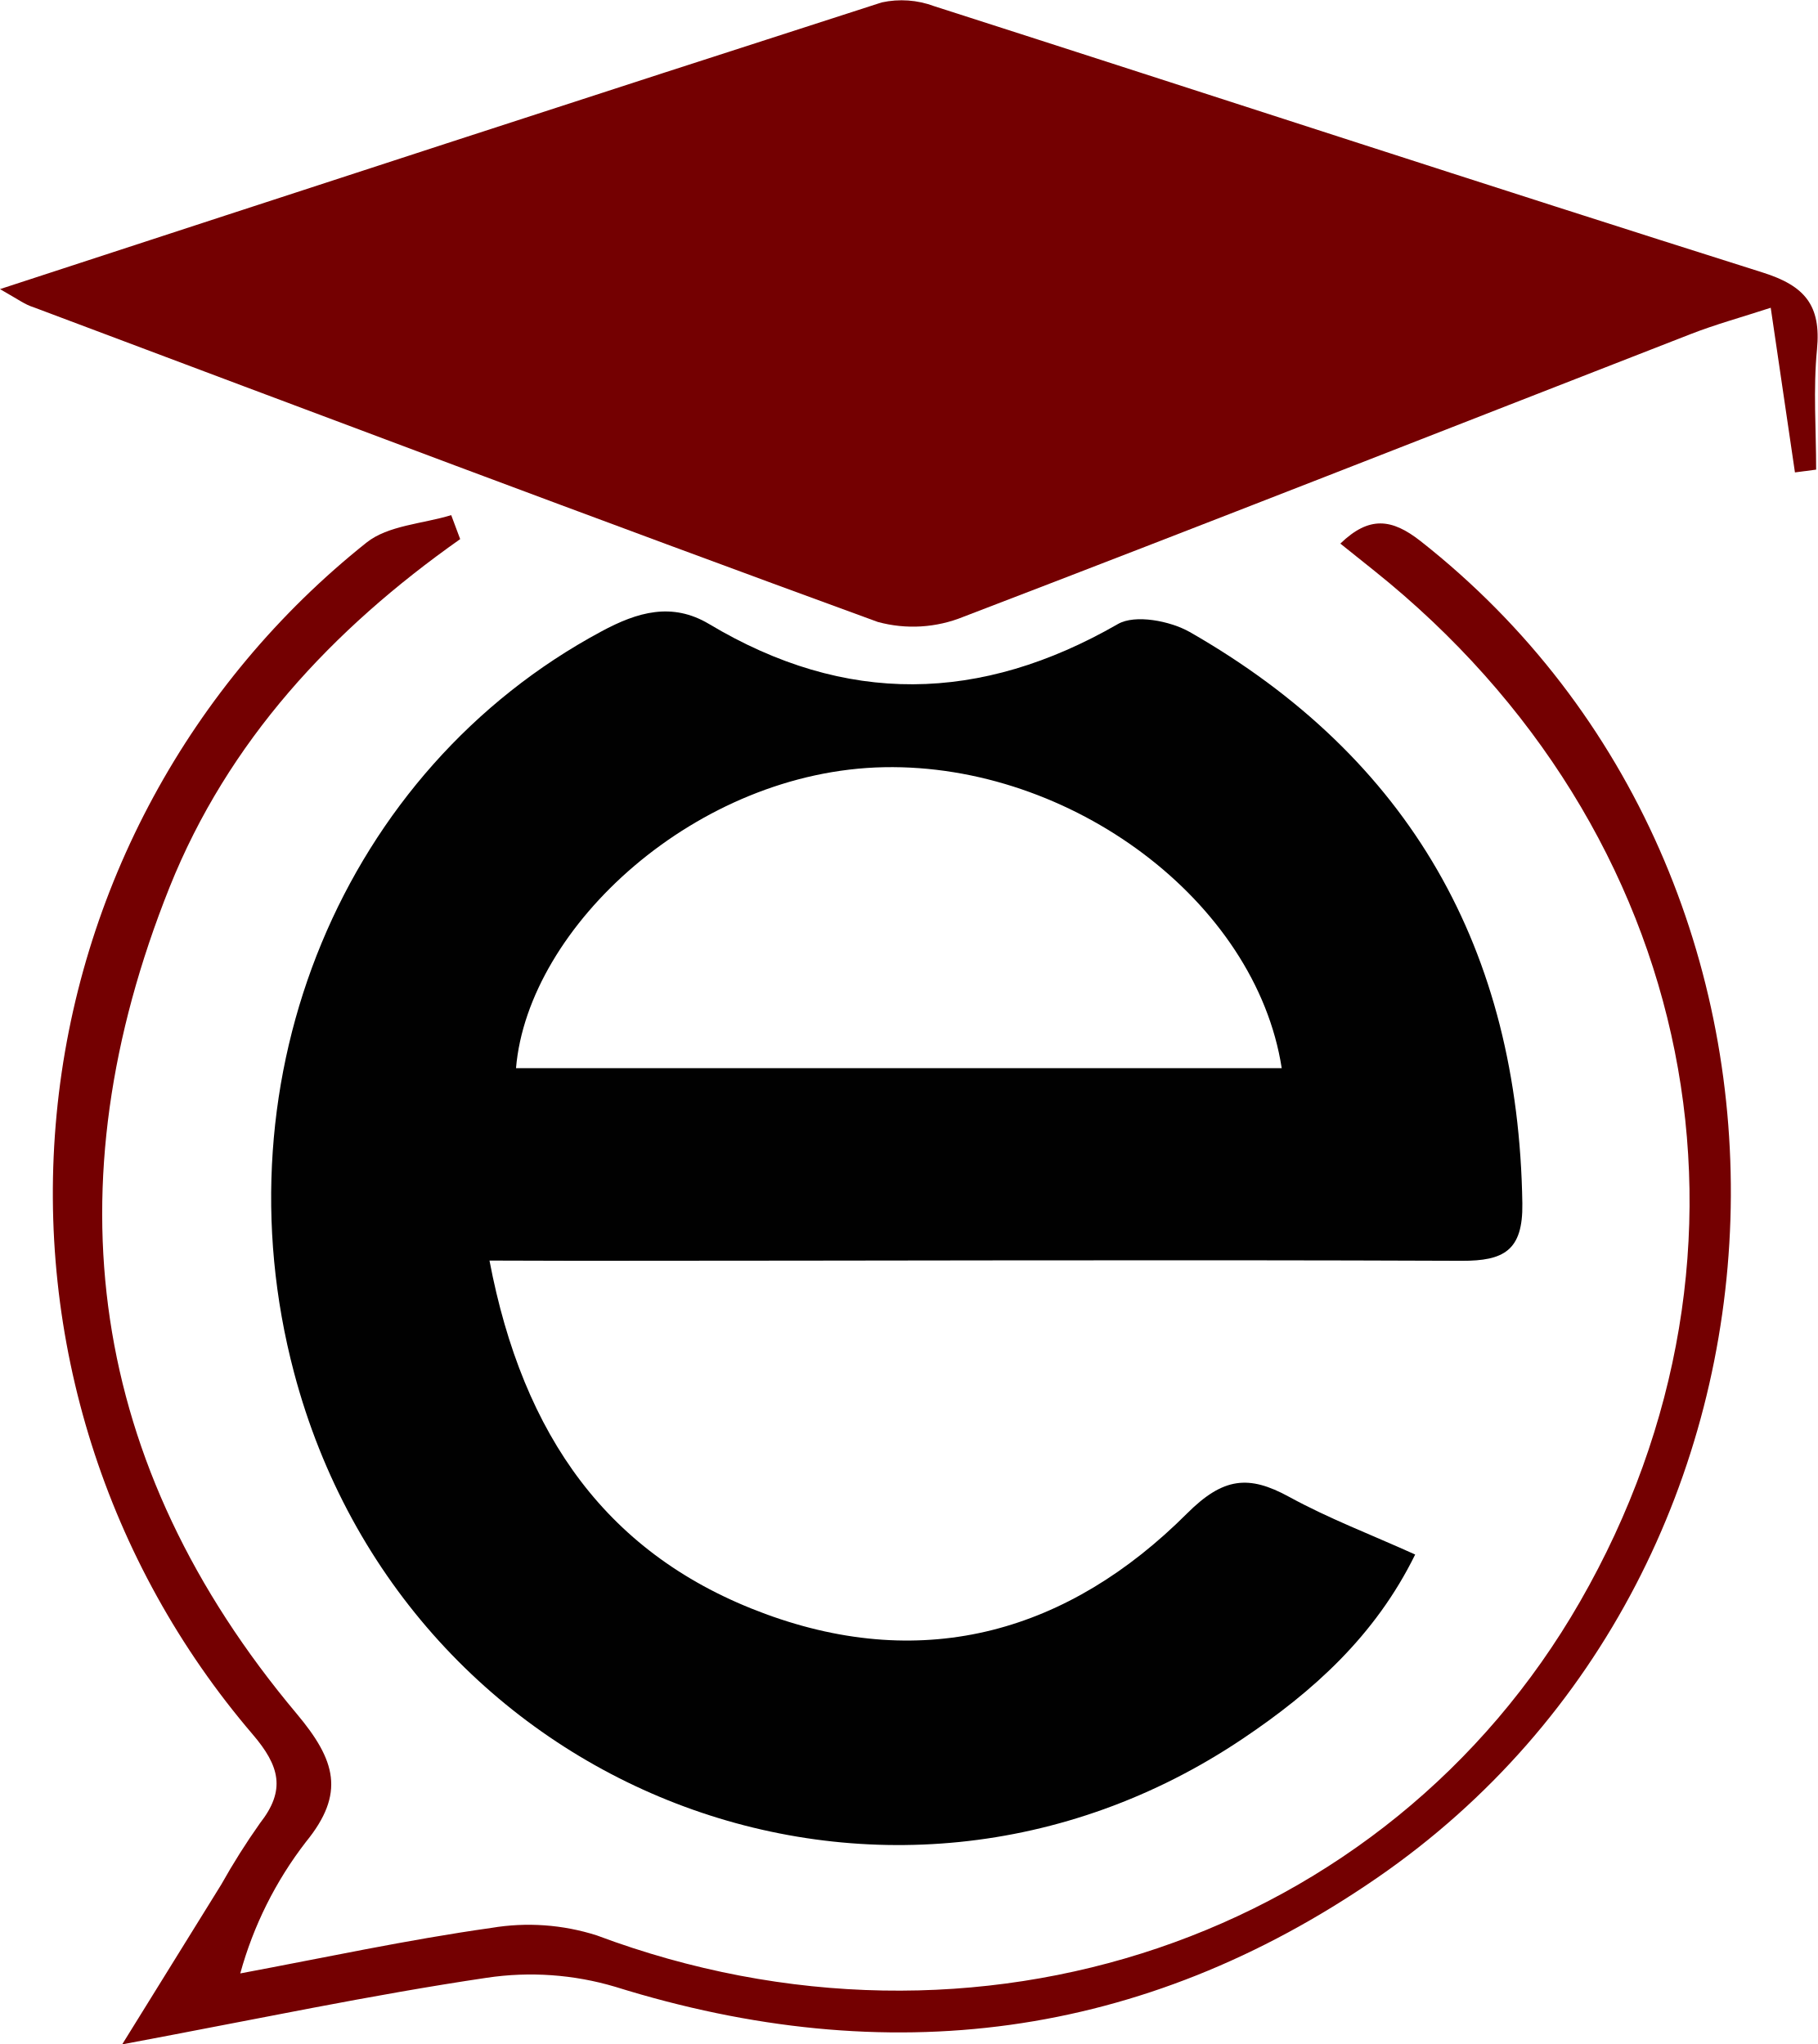
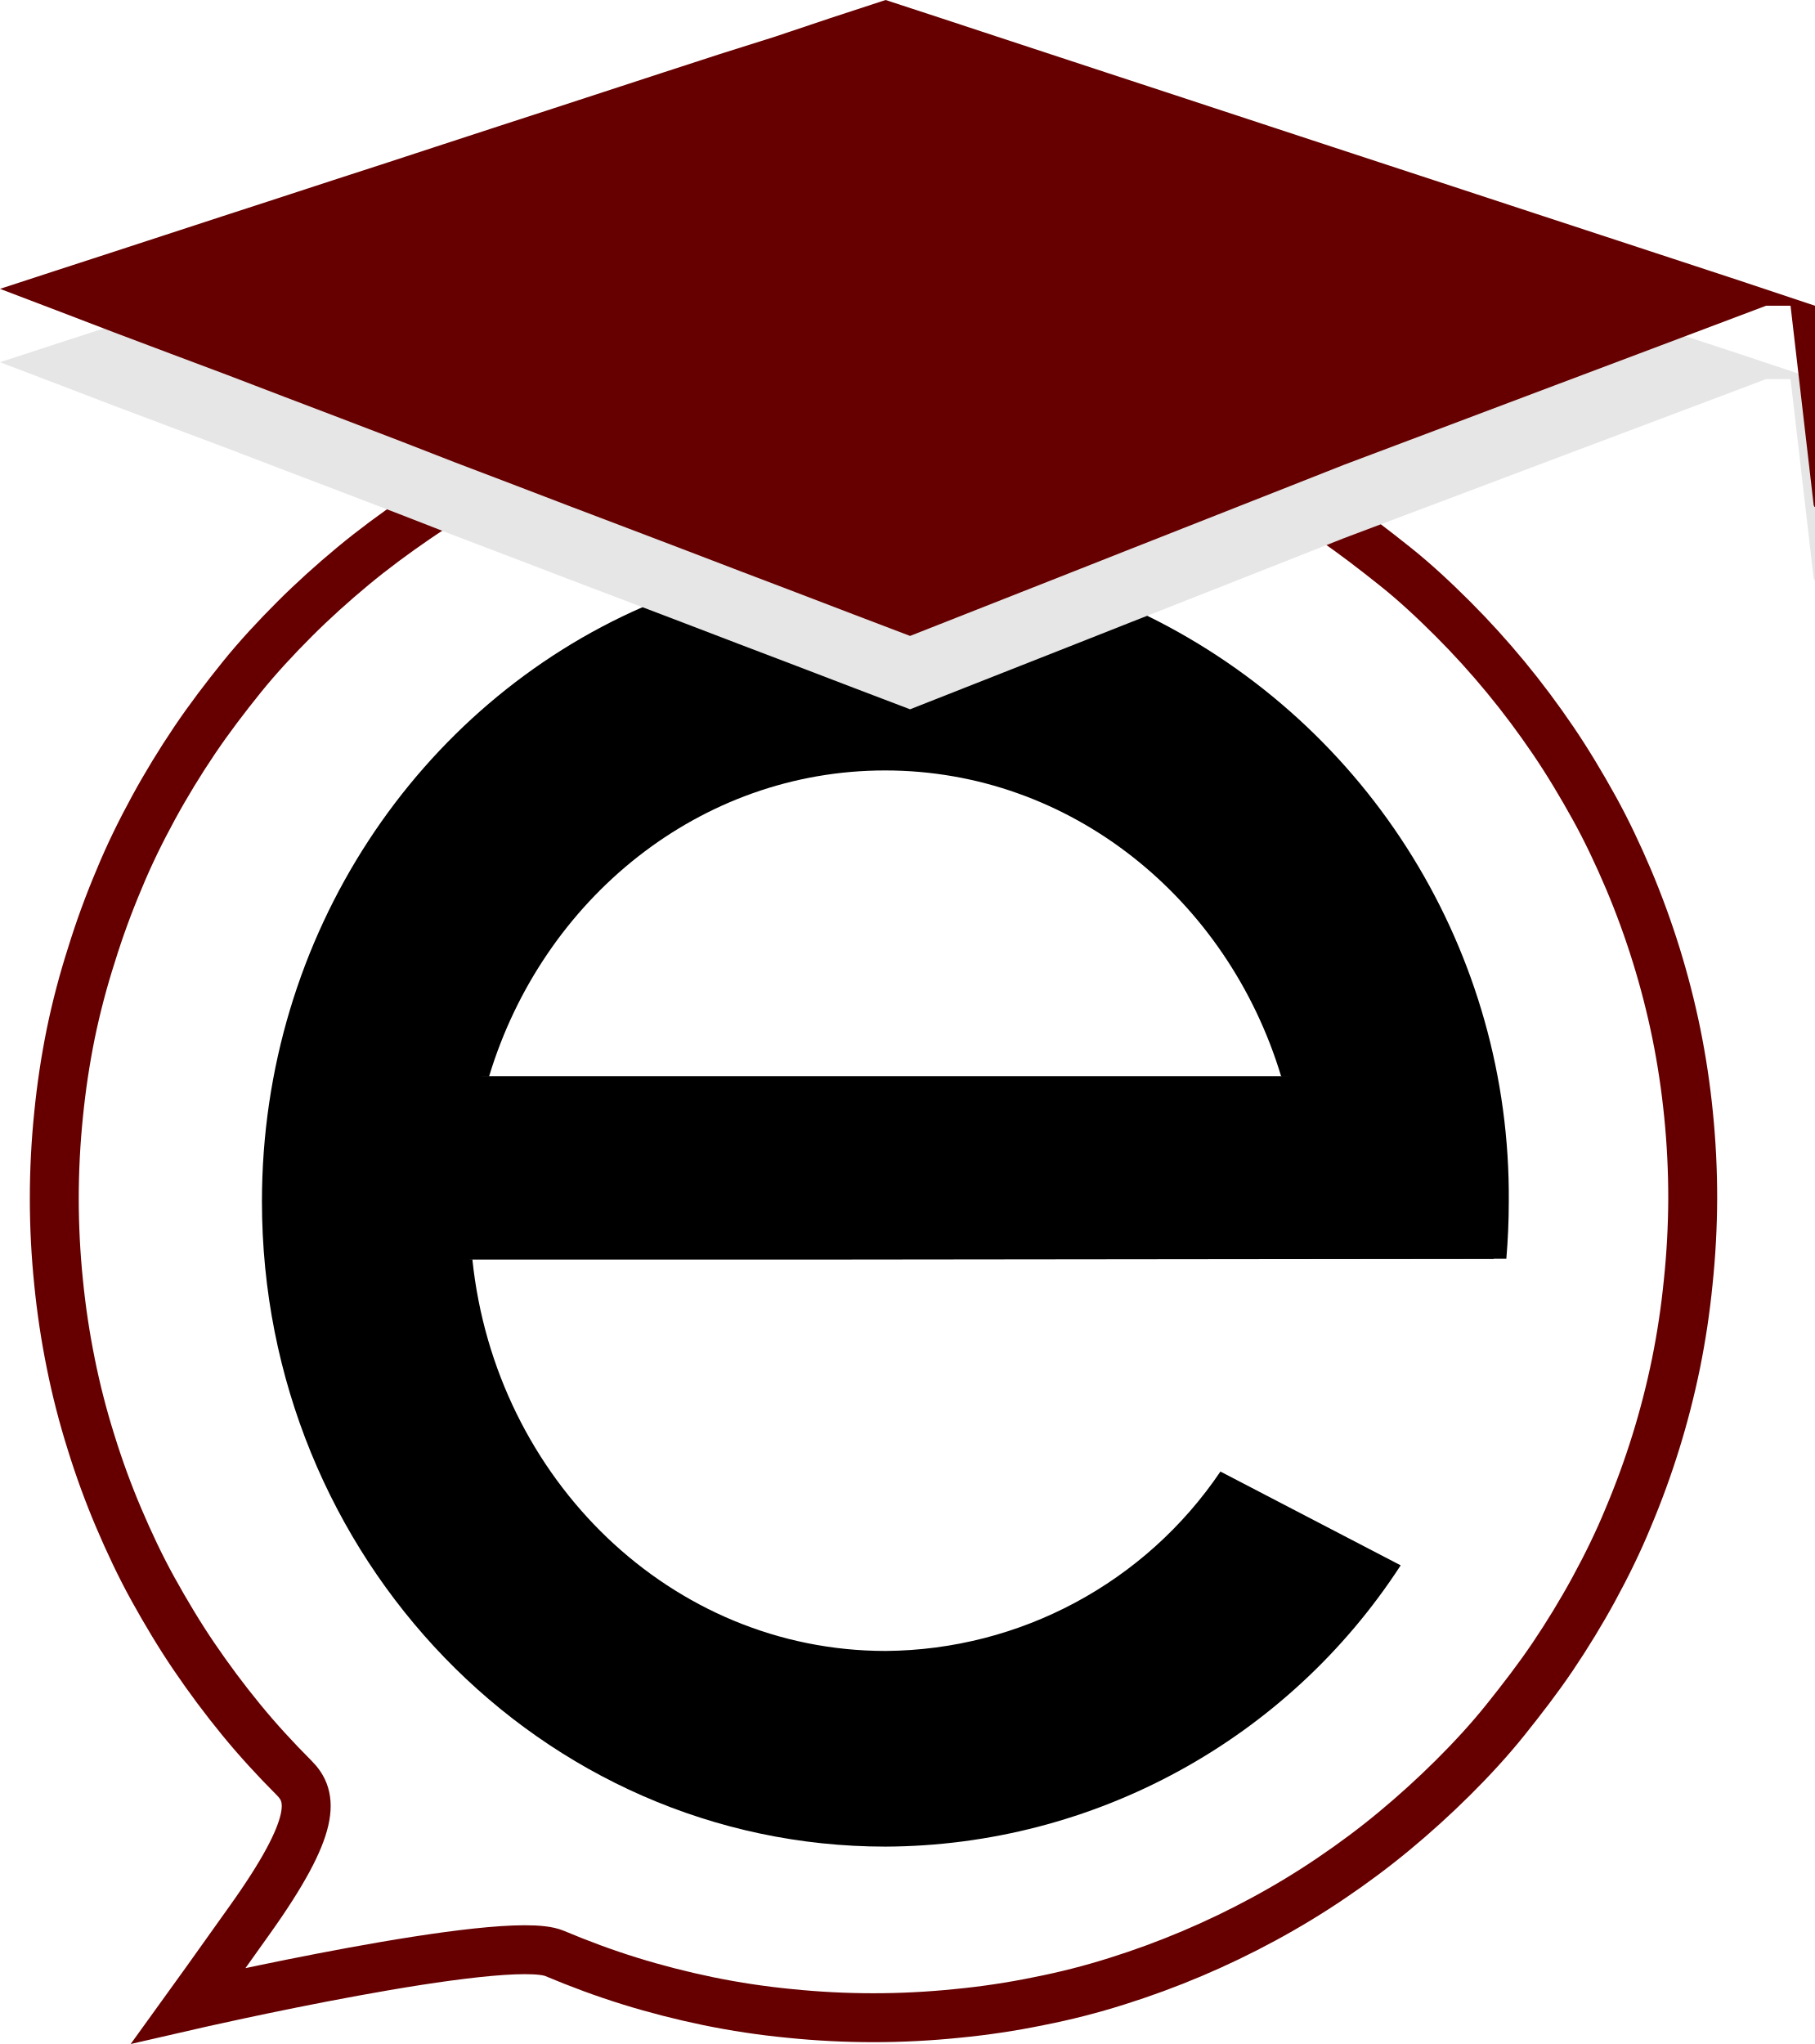
- <svg xmlns="http://www.w3.org/2000/svg" viewBox="0 0 150.1 168.83">
+ <svg xmlns="http://www.w3.org/2000/svg" viewBox="0 0 148.42 167.14">
  <defs>
-     <style>.cls-1{fill:#010101;}.cls-2{fill:#740001;}</style>
+     <style>.cls-1,.cls-2{fill:none;}.cls-1{stroke:#600;stroke-miterlimit:10;stroke-width:4px;}.cls-3{fill:#e6e6e6;}.cls-4{fill:#600;}</style>
  </defs>
  <g id="Layer_2" data-name="Layer 2">
-     <g id="Layer_1-2" data-name="Layer 1">
-       <path class="cls-1" d="M40.42,104.12c2.76,14.51,9.79,24.41,22.79,29.19,13.24,4.87,25.06,1.44,34.8-8.29,3-3,5.1-3.21,8.43-1.39s6.61,3.05,10.42,4.77c-3.31,6.74-8.46,11.33-14.22,15.2-29.52,19.86-69.16,4.53-78.36-30.23-6.47-24.44,4.09-49.78,25.37-61.21,3-1.62,5.84-2.44,8.9-.62,11.27,6.75,22.42,6.53,33.77,0,1.42-.81,4.29-.26,5.92.66,18.2,10.41,27.15,26.26,27.47,47.21.06,3.9-1.55,4.74-5,4.73-24.32-.1-48.64,0-72.95,0Zm65.42-15.89C103.7,74.42,88.43,63.07,73,63.37S43.6,76.5,42.61,88.23Z" />
-       <path class="cls-2" d="M0,23.88C25,15.71,48.9,7.9,72.81.2a7.69,7.69,0,0,1,4.33.31c22.81,7.32,45.58,14.78,68.42,22,3.49,1.1,4.83,2.72,4.48,6.35-.32,3.28-.07,6.62-.07,9.93l-1.75.23-2-13.6c-2.42.79-4.58,1.38-6.65,2.19-20,7.79-40,15.67-60,23.33a11.05,11.05,0,0,1-7.09.43c-23.3-8.51-46.5-17.27-69.73-26C2.09,25.17,1.58,24.78,0,23.88Z" />
-       <path class="cls-2" d="M38,44.53C27.4,52,18.83,61.23,14,73.29,4.13,98,7.26,121,24.49,141.54c3.23,3.85,4.05,6.58.77,10.6A31.37,31.37,0,0,0,19.84,163c6.91-1.29,13.79-2.78,20.74-3.76a18.49,18.49,0,0,1,8.7.62c31.27,11.72,65.21.28,81.2-27.58,16.71-29.09,9.8-63.7-17-85.14l-2.8-2.24c2.38-2.3,4.25-2.07,6.62-.21,35.6,28,33.84,84.65-3.59,110.42-19.41,13.37-40.44,16-62.89,9a24.48,24.48,0,0,0-10.63-.75c-9.51,1.41-18.93,3.41-30.1,5.5l8.18-13.2a57.09,57.09,0,0,1,3.2-5.07c2.14-2.73,1.64-4.71-.61-7.34a68.74,68.74,0,0,1,9.4-98.43c1.79-1.43,4.64-1.55,7-2.27Z" />
+     <g id="Layer_3" data-name="Layer 3">
+       <g id="Layer_7" data-name="Layer 7">
+         <path class="cls-1" d="M138.42,98a67.42,67.42,0,0,0-.34-6.85,66.2,66.2,0,0,0-1-6.65,66.87,66.87,0,0,0-3.9-12.58c-.85-2-1.79-4-2.82-5.86s-2.15-3.74-3.36-5.52-2.49-3.5-3.86-5.16-2.8-3.24-4.32-4.76-3.1-3-4.76-4.32-3.37-2.65-5.16-3.86-3.62-2.32-5.52-3.35a67.77,67.77,0,0,0-12-5.08q-3.15-1-6.42-1.65a63.22,63.22,0,0,0-6.66-1,67.21,67.21,0,0,0-13.7,0,63.43,63.43,0,0,0-6.65,1Q54.65,33,51.5,34c-2.1.65-4.15,1.41-6.16,2.26s-4,1.79-5.85,2.82S35.75,41.24,34,42.44s-3.5,2.49-5.15,3.86-3.25,2.81-4.76,4.32-3,3.11-4.33,4.76-2.65,3.38-3.85,5.16-2.33,3.63-3.36,5.52-2,3.86-2.82,5.86a64.57,64.57,0,0,0-2.25,6.16A62.24,62.24,0,0,0,5.79,84.5a66.2,66.2,0,0,0-1,6.65,67.21,67.21,0,0,0,0,13.7,66.2,66.2,0,0,0,1,6.65,62.24,62.24,0,0,0,1.65,6.42,64.57,64.57,0,0,0,2.25,6.16c.85,2,1.79,4,2.82,5.86s2.15,3.74,3.36,5.52,2.49,3.5,3.85,5.16,2.81,3.24,4.33,4.76S26,149.18,20.42,157c-2.87,4.05-5,7-5,7s6.48-1.49,13.46-2.77,14.46-2.34,16.46-1.5,4.06,1.61,6.16,2.26,4.24,1.2,6.42,1.65a63.43,63.43,0,0,0,6.65,1,67.21,67.21,0,0,0,13.7,0,63.22,63.22,0,0,0,6.66-1Q88.2,163,91.35,162a67.77,67.77,0,0,0,12-5.08q2.85-1.54,5.52-3.35c1.79-1.21,3.51-2.49,5.16-3.86s3.24-2.81,4.76-4.32,3-3.11,4.32-4.76,2.66-3.38,3.86-5.16,2.33-3.63,3.36-5.52,2-3.86,2.82-5.86a66.87,66.87,0,0,0,3.9-12.58,66.2,66.2,0,0,0,1-6.65A67.42,67.42,0,0,0,138.42,98Z" />
+         <path d="M93.81,50.35a49.64,49.64,0,0,0-41.27-.7c-18.29,8-31.12,26.76-31.12,48.6,0,29.13,22.83,52.75,51,52.75a50.49,50.49,0,0,0,42.12-23L99.8,120.33A33.34,33.34,0,0,1,72.42,135c-17.5,0-31.91-14-33.79-32H32.42V88H40c4.39-14.5,17.22-25,32.38-25s28,10.5,32.38,25h11.62v14.93h6.8c.13-1.54.2-3.1.2-4.67A52.9,52.9,0,0,0,93.81,50.35Z" />
+         <path d="M38.42,99a37.71,37.71,0,0,0,.21,4H32.42V88H40A37.91,37.91,0,0,0,38.42,99Z" />
+         <path d="M122.42,99a27.07,27.07,0,0,1-.28,3.94L66,103H26.72a26.53,26.53,0,0,1-.3-4,27.89,27.89,0,0,1,2.29-11h91.43A27.88,27.88,0,0,1,122.42,99Z" />
+         <path class="cls-2" d="M106.22,102.94a.13.13,0,0,0,0,.06H66.42Z" />
+         <path d="M116.42,88v14.93h-10.2a39.37,39.37,0,0,0,.2-3.94,37.91,37.91,0,0,0-1.62-11Z" />
+         <rect x="26.42" y="96" width="12" height="11" />
+         <rect x="27.42" y="86" width="12" height="6" />
+         <rect x="105.42" y="86" width="13" height="5" />
+       </g>
+       <path class="cls-3" d="M0,29.62l4.53-1.48,4.52-1.47,4.53-1.48,4.53-1.48,4.52-1.47,4.53-1.48,4.53-1.47,4.52-1.48,4.53-1.48,4.52-1.47,4.53-1.48,4.53-1.48,4.52-1.47L63.37,9,67.9,7.48,72.42,6,77,7.5,81.55,9l4.56,1.5L90.67,12l4.57,1.5L99.8,15l4.56,1.5,4.56,1.5,8.38,2.75,8.37,2.75,8.38,2.75L142.42,29l1.5.5,1.5.5,1.5.5,1.5.5V47a1.41,1.41,0,0,1,0,.44c0,.07-.07,0-.11-.15L146.42,31h-2l-8.62,3.25-8.63,3.25-8.62,3.25L109.92,44l-4.43,1.75-4.44,1.75-4.44,1.75L92.17,51l-4.43,1.75L83.3,54.5l-4.44,1.75L74.42,58l-4.65-1.77-4.65-1.78-4.65-1.77L55.82,50.9l-4.65-1.77-4.66-1.77-4.65-1.78-4.65-1.77L32.56,42l-4.65-1.78-4.65-1.77-4.65-1.78L14,34.94,9.3,33.17,4.65,31.39Z" />
+       <path class="cls-4" d="M0,23.62l4.53-1.48,4.52-1.47,4.53-1.48,4.53-1.48,4.52-1.47,4.53-1.48,4.53-1.47,4.52-1.48,4.53-1.48,4.52-1.47,4.53-1.48L54.32,5.9l4.52-1.47L63.37,3,67.9,1.48,72.42,0,77,1.5,81.55,3l4.56,1.5L90.67,6l4.57,1.5L99.8,9l4.56,1.5,4.56,1.5,8.38,2.75,8.37,2.75,8.38,2.75L142.42,23l1.5.5,1.5.5,1.5.5,1.5.5V41a1.41,1.41,0,0,1,0,.44c0,.07-.07,0-.11-.15L146.42,25h-2l-8.62,3.25-8.63,3.25-8.62,3.25L109.92,38l-4.43,1.75-4.44,1.75-4.44,1.75L92.17,45l-4.43,1.75L83.3,48.5l-4.44,1.75L74.42,52l-4.65-1.77-4.65-1.78-4.65-1.77L55.82,44.9l-4.65-1.77-4.66-1.77-4.65-1.78-4.65-1.77L32.56,36l-4.65-1.78-4.65-1.77-4.65-1.78L14,28.94,9.3,27.17,4.65,25.39Z" />
    </g>
  </g>
</svg>
